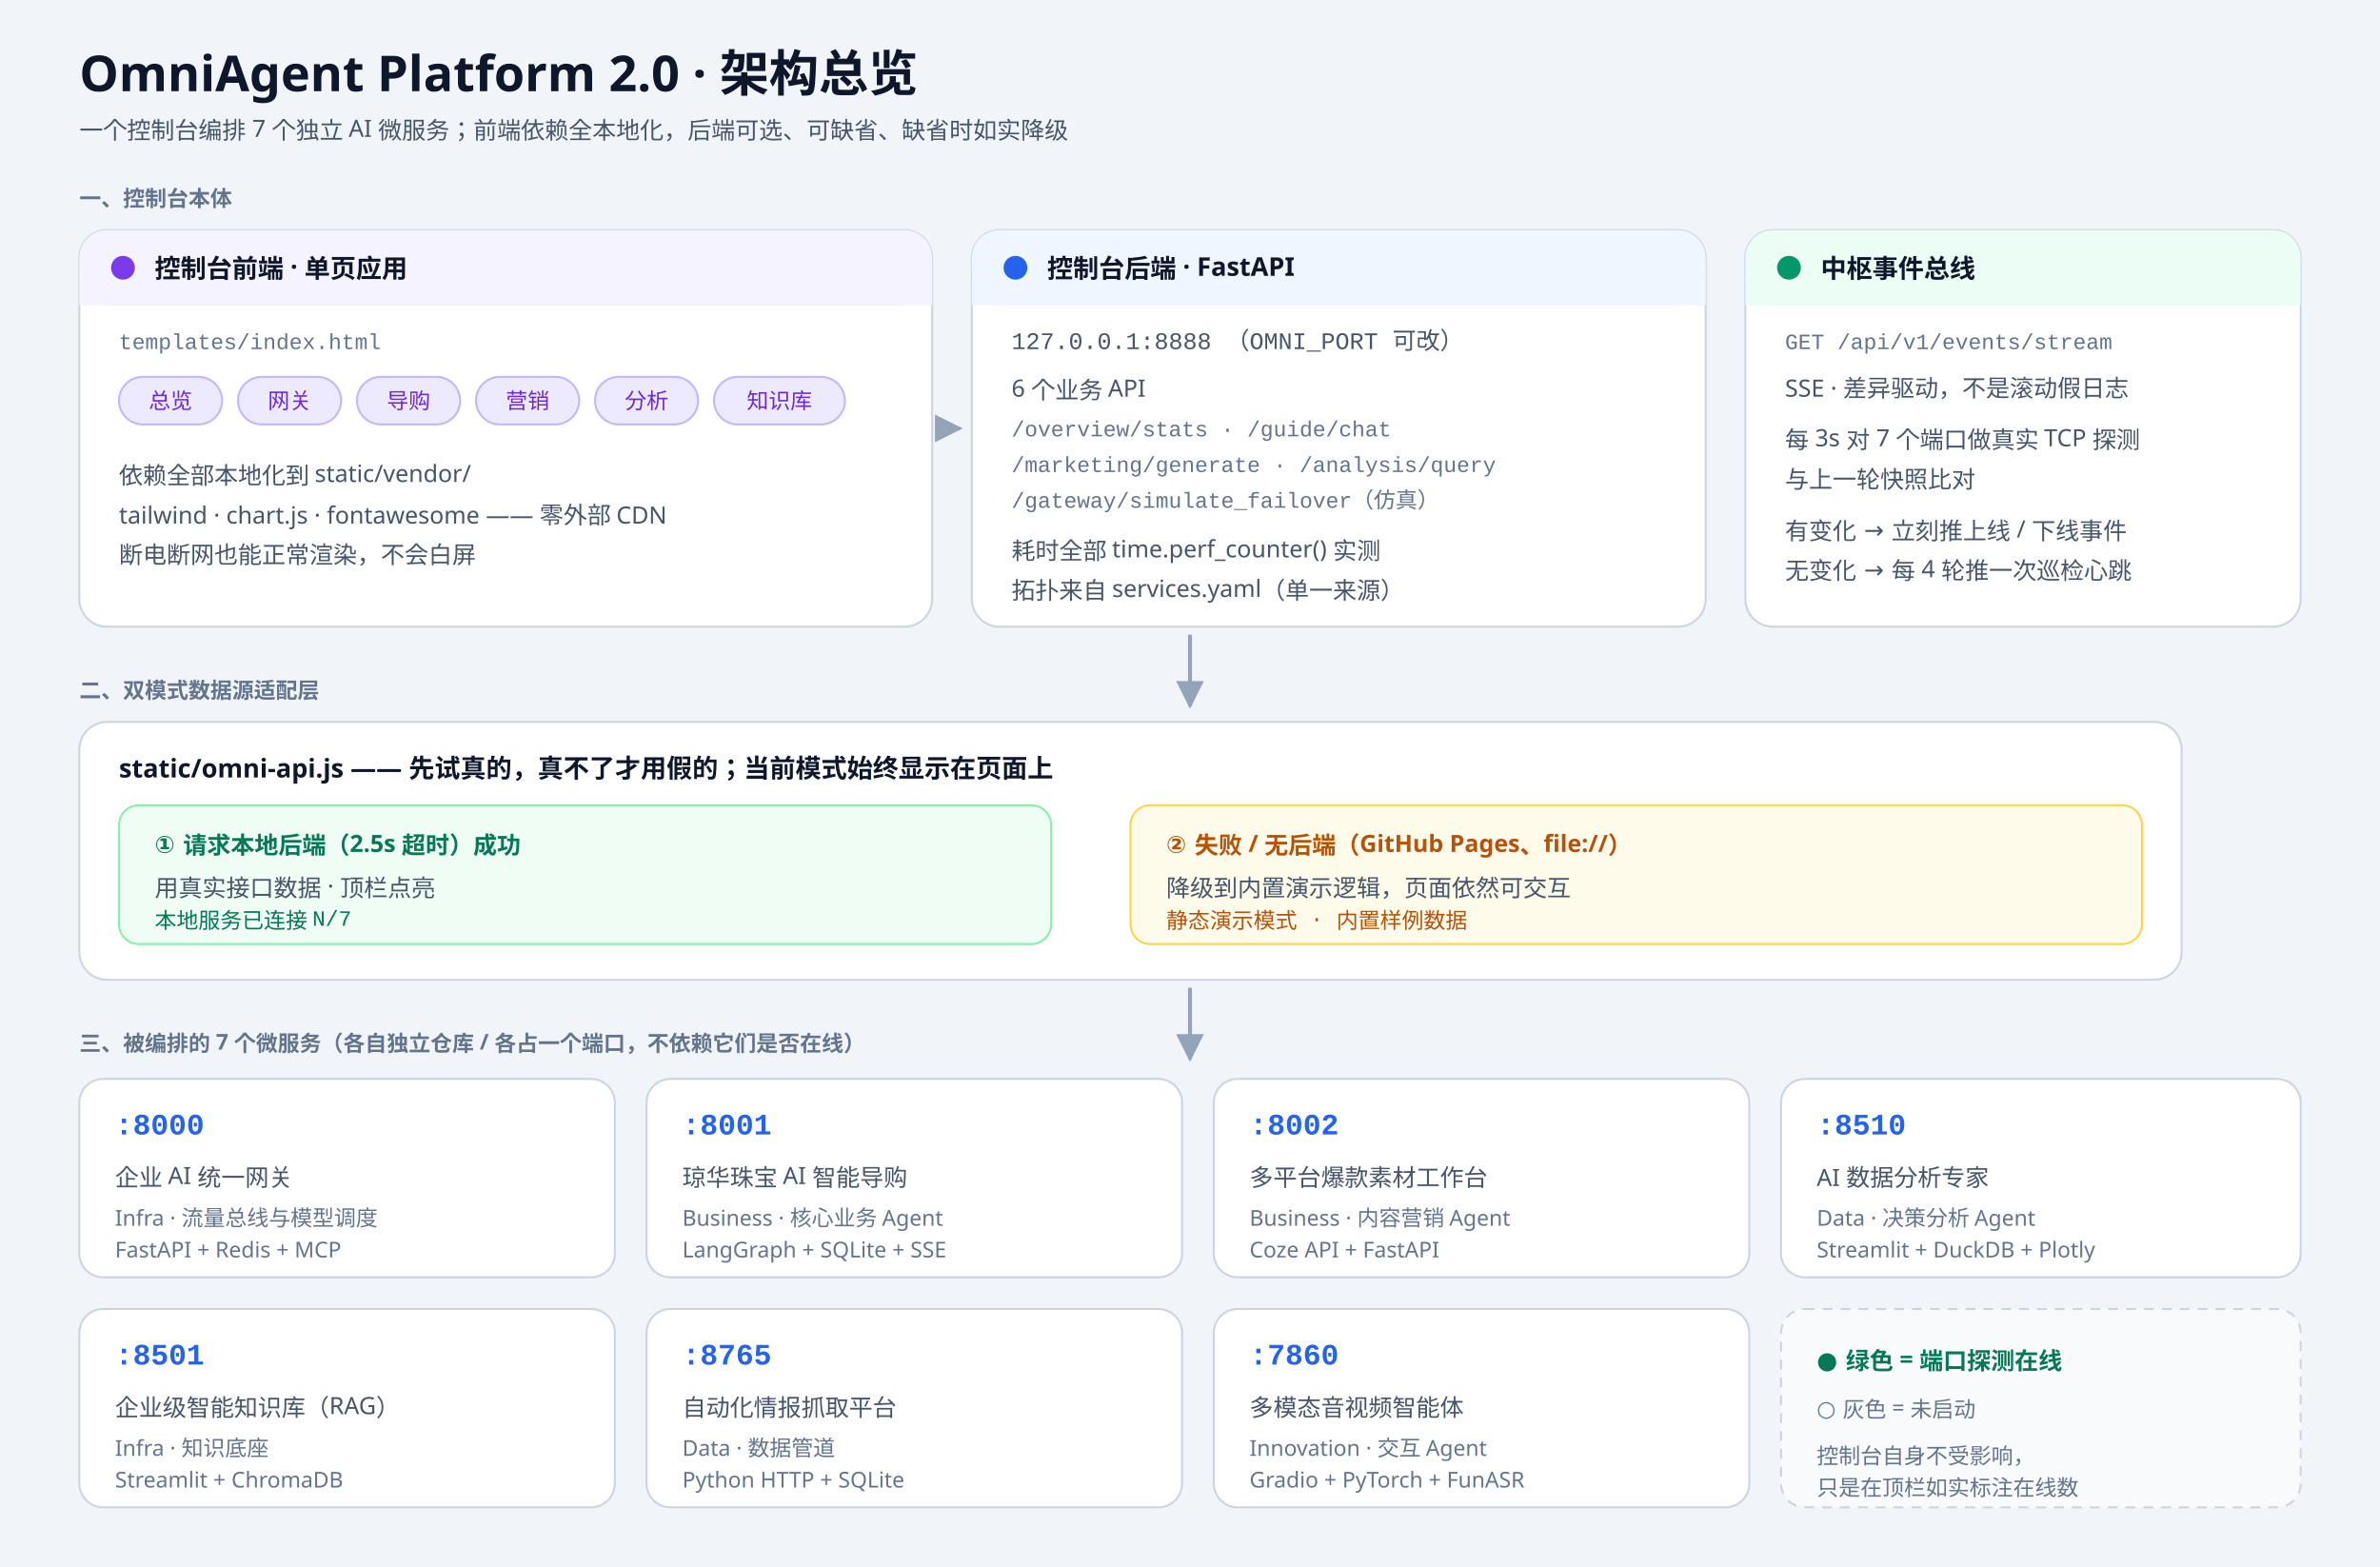
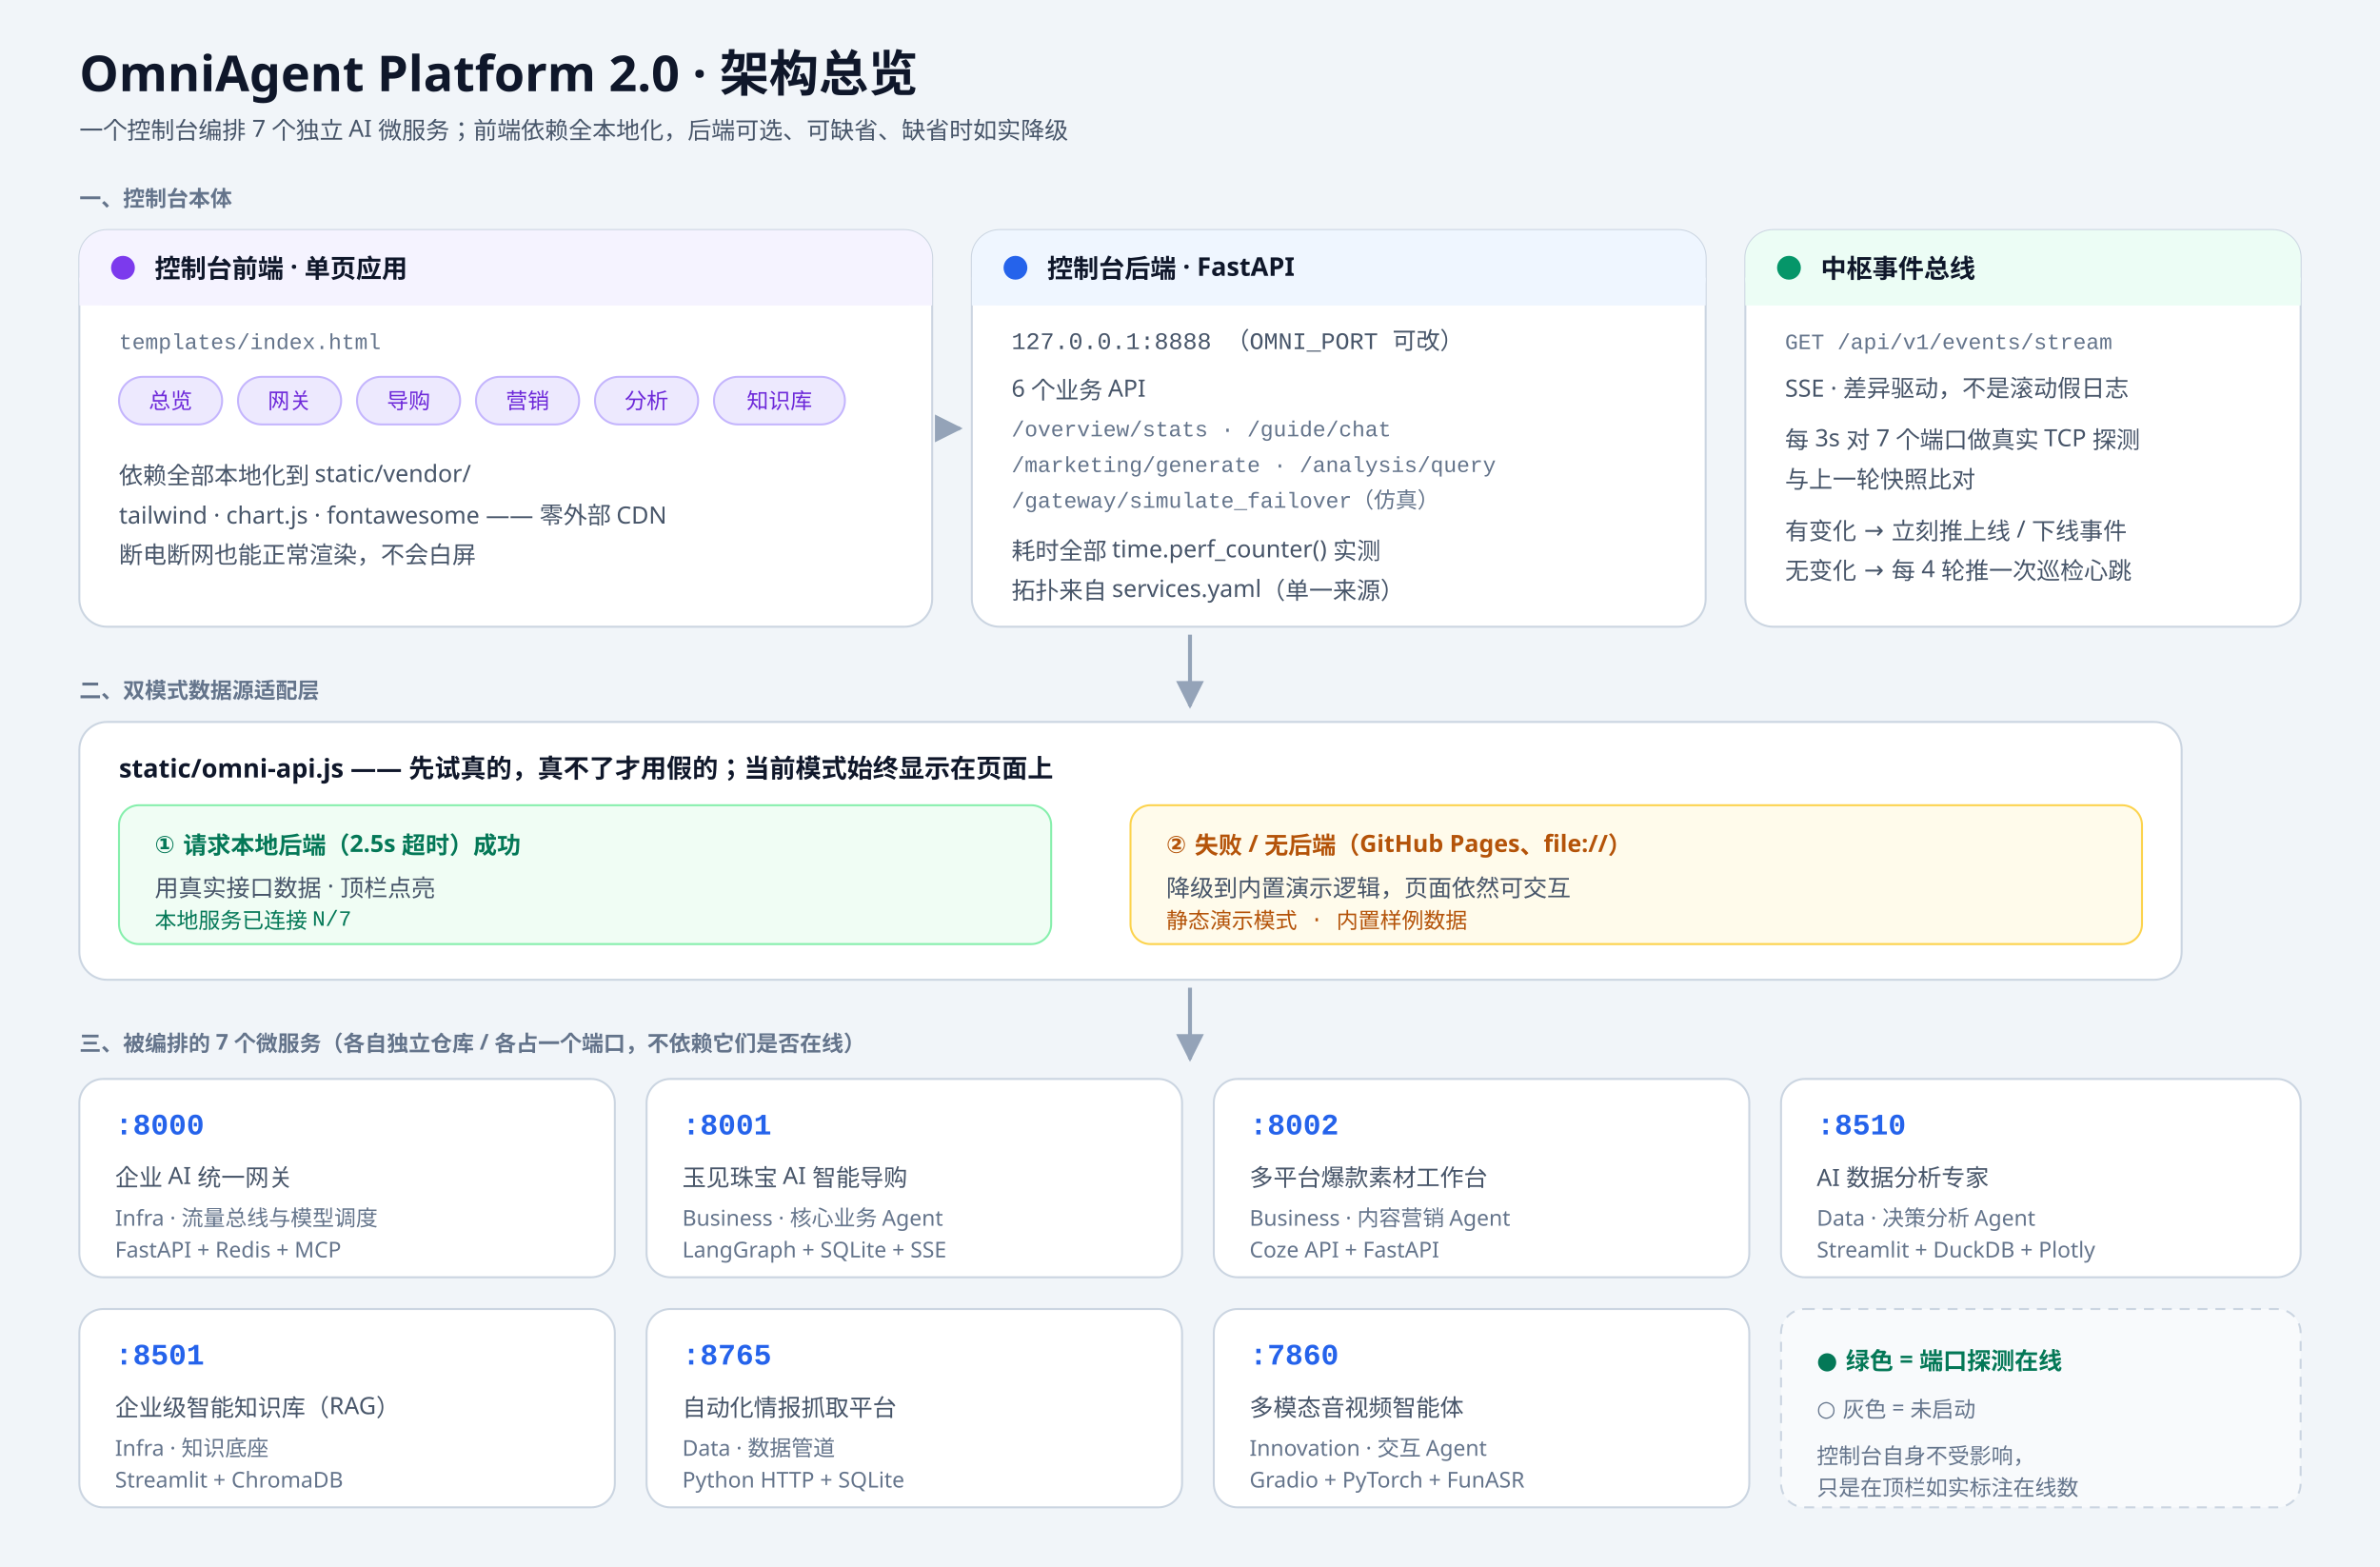
<svg xmlns="http://www.w3.org/2000/svg" viewBox="0 0 1200 790" width="1200" height="790" role="img" aria-label="OmniAgent Platform 架构总览">
  <defs>
    <marker id="arw" viewBox="0 0 10 10" refX="9" refY="5" markerWidth="7" markerHeight="7" orient="auto-start-reverse">
      <path d="M 0 0 L 10 5 L 0 10 z" fill="#94a3b8" />
    </marker>
    <marker id="arw-d" viewBox="0 0 10 10" refX="9" refY="5" markerWidth="7" markerHeight="7" orient="auto-start-reverse">
      <path d="M 0 0 L 10 5 L 0 10 z" fill="#d97706" />
    </marker>
    <style>
      .t  { font-family: "Segoe UI", "Microsoft YaHei", system-ui, sans-serif; }
      .h1 { font-size: 25px; font-weight: 700; fill: #0f172a; }
      .h2 { font-size: 13px; font-weight: 600; fill: #0f172a; }
      .bd { font-size: 12px; fill: #475569; }
      .sm { font-size: 11px; fill: #64748b; }
      .mono { font-family: Consolas, "Courier New", monospace; }
    </style>
  </defs>
  <rect x="0" y="0" width="1200" height="790" fill="#f1f5f9" />
  <text class="t h1" x="40" y="46">OmniAgent Platform 2.0 · 架构总览</text>
  <text class="t bd" x="40" y="70">一个控制台编排 7 个独立 AI 微服务；前端依赖全本地化，后端可选、可缺省、缺省时如实降级</text>
  <text class="t sm" x="40" y="104" font-weight="600">一、控制台本体</text>
  <rect x="40" y="116" width="430" height="200" rx="14" fill="#ffffff" stroke="#cbd5e1" />
  <rect x="40" y="116" width="430" height="38" rx="14" fill="#f5f3ff" />
  <rect x="40" y="140" width="430" height="14" fill="#f5f3ff" />
  <circle cx="62" cy="135" r="6" fill="#7c3aed" />
  <text class="t h2" x="78" y="140">控制台前端 · 单页应用</text>
  <text class="t mono sm" x="60" y="176">templates/index.html</text>
  <g class="t">
    <rect x="60" y="190" width="52" height="24" rx="12" fill="#ede9fe" stroke="#c4b5fd" />
    <text x="86" y="206" text-anchor="middle" font-size="11" fill="#6d28d9">总览</text>
    <rect x="120" y="190" width="52" height="24" rx="12" fill="#ede9fe" stroke="#c4b5fd" />
    <text x="146" y="206" text-anchor="middle" font-size="11" fill="#6d28d9">网关</text>
    <rect x="180" y="190" width="52" height="24" rx="12" fill="#ede9fe" stroke="#c4b5fd" />
    <text x="206" y="206" text-anchor="middle" font-size="11" fill="#6d28d9">导购</text>
    <rect x="240" y="190" width="52" height="24" rx="12" fill="#ede9fe" stroke="#c4b5fd" />
    <text x="266" y="206" text-anchor="middle" font-size="11" fill="#6d28d9">营销</text>
    <rect x="300" y="190" width="52" height="24" rx="12" fill="#ede9fe" stroke="#c4b5fd" />
    <text x="326" y="206" text-anchor="middle" font-size="11" fill="#6d28d9">分析</text>
    <rect x="360" y="190" width="66" height="24" rx="12" fill="#ede9fe" stroke="#c4b5fd" />
    <text x="393" y="206" text-anchor="middle" font-size="11" fill="#6d28d9">知识库</text>
  </g>
  <text class="t bd" x="60" y="244">依赖全部本地化到 static/vendor/</text>
  <text class="t bd" x="60" y="264">tailwind · chart.js · fontawesome —— 零外部 CDN</text>
  <text class="t bd" x="60" y="284">断电断网也能正常渲染，不会白屏</text>
  <rect x="490" y="116" width="370" height="200" rx="14" fill="#ffffff" stroke="#cbd5e1" />
  <rect x="490" y="116" width="370" height="38" rx="14" fill="#eff6ff" />
  <rect x="490" y="140" width="370" height="14" fill="#eff6ff" />
  <circle cx="512" cy="135" r="6" fill="#2563eb" />
  <text class="t h2" x="528" y="140">控制台后端 · FastAPI</text>
  <text class="t mono bd" x="510" y="176">127.0.0.1:8888 （OMNI_PORT 可改）</text>
  <text class="t bd" x="510" y="200">6 个业务 API</text>
  <text class="t mono sm" x="510" y="220">/overview/stats · /guide/chat</text>
  <text class="t mono sm" x="510" y="238">/marketing/generate · /analysis/query</text>
  <text class="t mono sm" x="510" y="256">/gateway/simulate_failover（仿真）</text>
  <text class="t bd" x="510" y="282">耗时全部 time.perf_counter() 实测</text>
  <text class="t bd" x="510" y="302">拓扑来自 services.yaml（单一来源）</text>
  <rect x="880" y="116" width="280" height="200" rx="14" fill="#ffffff" stroke="#cbd5e1" />
  <rect x="880" y="116" width="280" height="38" rx="14" fill="#ecfdf5" />
  <rect x="880" y="140" width="280" height="14" fill="#ecfdf5" />
  <circle cx="902" cy="135" r="6" fill="#059669" />
  <text class="t h2" x="918" y="140">中枢事件总线</text>
  <text class="t mono sm" x="900" y="176">GET /api/v1/events/stream</text>
  <text class="t bd" x="900" y="200">SSE · 差异驱动，不是滚动假日志</text>
  <text class="t bd" x="900" y="226">每 3s 对 7 个端口做真实 TCP 探测</text>
  <text class="t bd" x="900" y="246">与上一轮快照比对</text>
  <text class="t bd" x="900" y="272">有变化 → 立刻推上线 / 下线事件</text>
  <text class="t bd" x="900" y="292">无变化 → 每 4 轮推一次巡检心跳</text>
  <line x1="474" y1="216" x2="484" y2="216" stroke="#94a3b8" stroke-width="2" marker-end="url(#arw)" />
  <line x1="600" y1="320" x2="600" y2="356" stroke="#94a3b8" stroke-width="2" marker-end="url(#arw)" />
  <text class="t sm" x="40" y="352" font-weight="600">二、双模式数据源适配层</text>
  <rect x="40" y="364" width="1060" height="130" rx="14" fill="#ffffff" stroke="#cbd5e1" />
  <text class="t h2" x="60" y="392">static/omni-api.js —— 先试真的，真不了才用假的；当前模式始终显示在页面上</text>
  <rect x="60" y="406" width="470" height="70" rx="10" fill="#f0fdf4" stroke="#86efac" />
  <text class="t" x="78" y="430" font-size="12" font-weight="600" fill="#047857">① 请求本地后端（2.5s 超时）成功</text>
  <text class="t bd" x="78" y="452">用真实接口数据 · 顶栏点亮</text>
  <text class="t mono" x="78" y="468" font-size="11" fill="#047857">本地服务已连接 N/7</text>
  <rect x="570" y="406" width="510" height="70" rx="10" fill="#fffbeb" stroke="#fcd34d" />
  <text class="t" x="588" y="430" font-size="12" font-weight="600" fill="#b45309">② 失败 / 无后端（GitHub Pages、file://）</text>
  <text class="t bd" x="588" y="452">降级到内置演示逻辑，页面依然可交互</text>
  <text class="t mono" x="588" y="468" font-size="11" fill="#b45309">静态演示模式 · 内置样例数据</text>
  <line x1="600" y1="498" x2="600" y2="534" stroke="#94a3b8" stroke-width="2" marker-end="url(#arw)" />
  <text class="t sm" x="40" y="530" font-weight="600">三、被编排的 7 个微服务（各自独立仓库 / 各占一个端口，不依赖它们是否在线）</text>
  <g>
    <rect x="40" y="544" width="270" height="100" rx="12" fill="#ffffff" stroke="#cbd5e1" />
    <text class="t mono" x="58" y="572" font-size="15" font-weight="700" fill="#2563eb">:8000</text>
    <text class="t bd" x="58" y="598">企业 AI 统一网关</text>
    <text class="t sm" x="58" y="618">Infra · 流量总线与模型调度</text>
    <text class="t sm" x="58" y="634">FastAPI + Redis + MCP</text>
    <rect x="326" y="544" width="270" height="100" rx="12" fill="#ffffff" stroke="#cbd5e1" />
    <text class="t mono" x="344" y="572" font-size="15" font-weight="700" fill="#2563eb">:8001</text>
-     <text class="t bd" x="344" y="598">琼华珠宝 AI 智能导购</text>
+     <text class="t bd" x="344" y="598">玉见珠宝 AI 智能导购</text>
    <text class="t sm" x="344" y="618">Business · 核心业务 Agent</text>
    <text class="t sm" x="344" y="634">LangGraph + SQLite + SSE</text>
    <rect x="612" y="544" width="270" height="100" rx="12" fill="#ffffff" stroke="#cbd5e1" />
    <text class="t mono" x="630" y="572" font-size="15" font-weight="700" fill="#2563eb">:8002</text>
    <text class="t bd" x="630" y="598">多平台爆款素材工作台</text>
    <text class="t sm" x="630" y="618">Business · 内容营销 Agent</text>
    <text class="t sm" x="630" y="634">Coze API + FastAPI</text>
    <rect x="898" y="544" width="262" height="100" rx="12" fill="#ffffff" stroke="#cbd5e1" />
    <text class="t mono" x="916" y="572" font-size="15" font-weight="700" fill="#2563eb">:8510</text>
    <text class="t bd" x="916" y="598">AI 数据分析专家</text>
    <text class="t sm" x="916" y="618">Data · 决策分析 Agent</text>
    <text class="t sm" x="916" y="634">Streamlit + DuckDB + Plotly</text>
  </g>
  <g>
    <rect x="40" y="660" width="270" height="100" rx="12" fill="#ffffff" stroke="#cbd5e1" />
    <text class="t mono" x="58" y="688" font-size="15" font-weight="700" fill="#2563eb">:8501</text>
    <text class="t bd" x="58" y="714">企业级智能知识库（RAG）</text>
    <text class="t sm" x="58" y="734">Infra · 知识底座</text>
    <text class="t sm" x="58" y="750">Streamlit + ChromaDB</text>
    <rect x="326" y="660" width="270" height="100" rx="12" fill="#ffffff" stroke="#cbd5e1" />
    <text class="t mono" x="344" y="688" font-size="15" font-weight="700" fill="#2563eb">:8765</text>
    <text class="t bd" x="344" y="714">自动化情报抓取平台</text>
    <text class="t sm" x="344" y="734">Data · 数据管道</text>
    <text class="t sm" x="344" y="750">Python HTTP + SQLite</text>
    <rect x="612" y="660" width="270" height="100" rx="12" fill="#ffffff" stroke="#cbd5e1" />
    <text class="t mono" x="630" y="688" font-size="15" font-weight="700" fill="#2563eb">:7860</text>
    <text class="t bd" x="630" y="714">多模态音视频智能体</text>
    <text class="t sm" x="630" y="734">Innovation · 交互 Agent</text>
    <text class="t sm" x="630" y="750">Gradio + PyTorch + FunASR</text>
    <rect x="898" y="660" width="262" height="100" rx="12" fill="#f8fafc" stroke="#cbd5e1" stroke-dasharray="5 4" />
    <text class="t" x="916" y="690" font-size="12" font-weight="600" fill="#047857">● 绿色 = 端口探测在线</text>
    <text class="t sm" x="916" y="714">○ 灰色 = 未启动</text>
    <text class="t sm" x="916" y="738">控制台自身不受影响，</text>
    <text class="t sm" x="916" y="754">只是在顶栏如实标注在线数</text>
  </g>
</svg>
